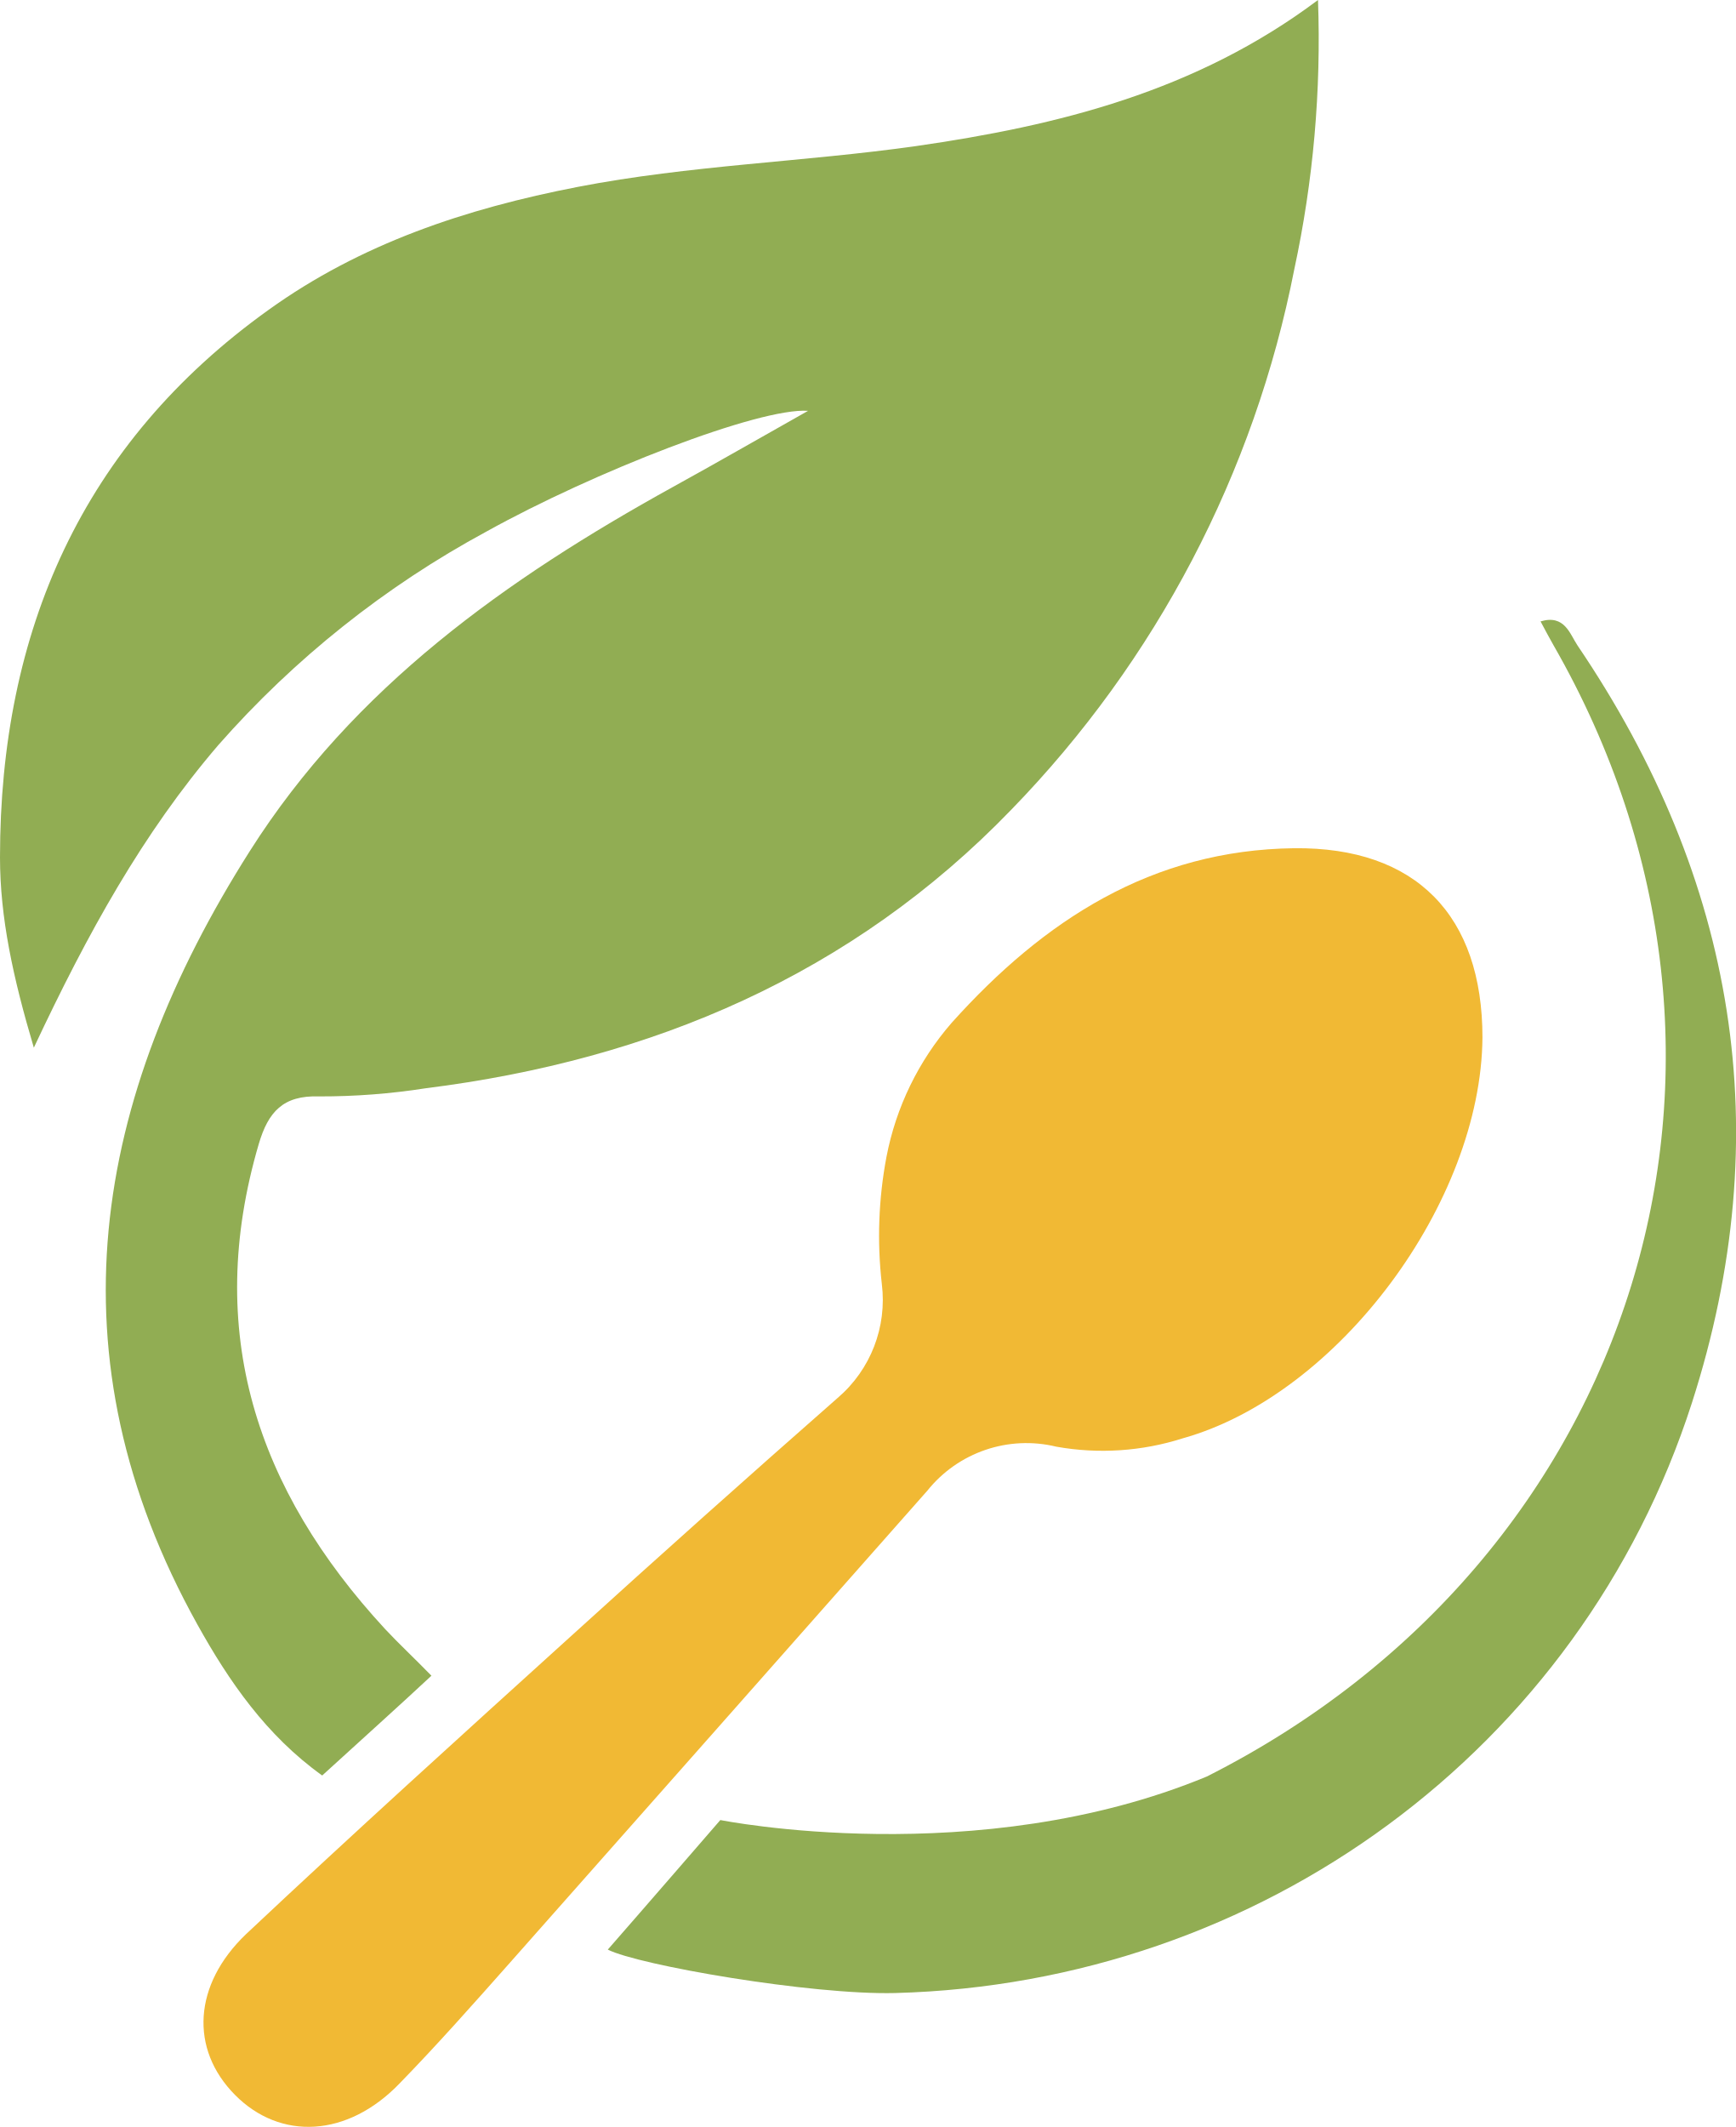
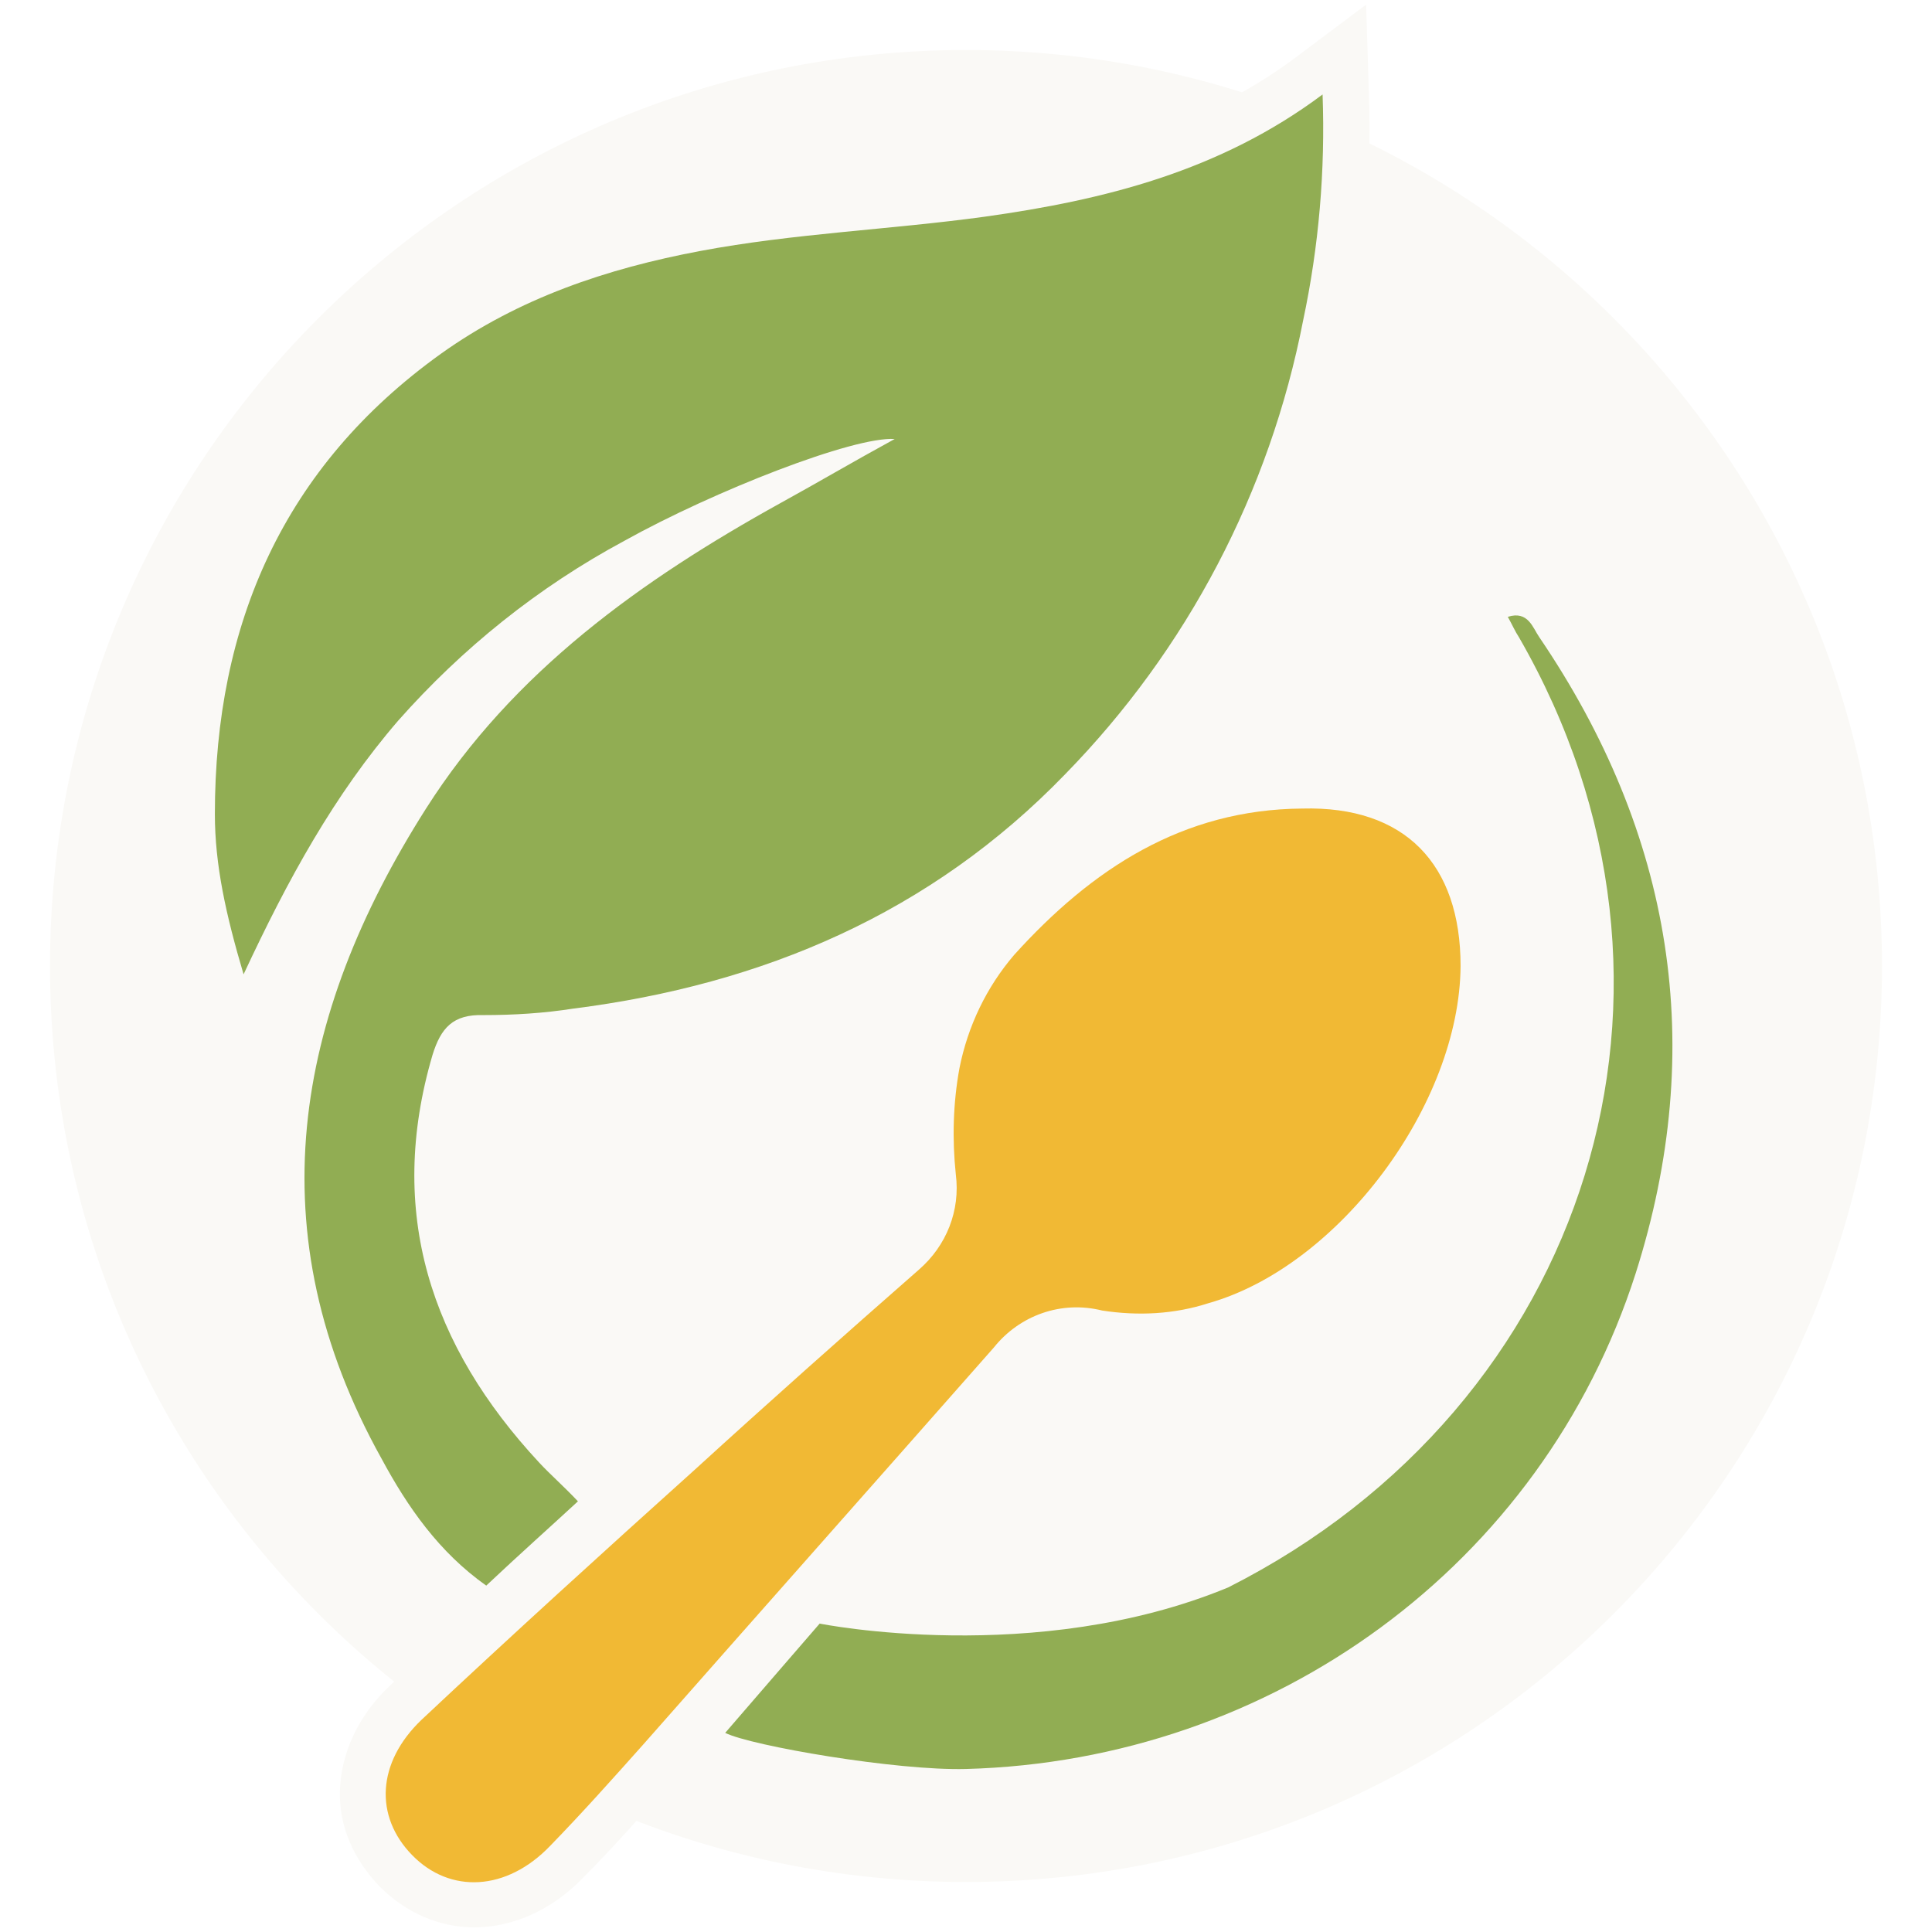
- <svg xmlns="http://www.w3.org/2000/svg" viewBox="0 0 157.49 192.91">
-   <defs>
-     <style>.a{fill:#91ad53;}.b{fill:#f1b934;}</style>
-   </defs>
-   <path class="a" d="M126.08,7.24a98.9,98.9,0,0,1-2.15,24.42,97.07,97.07,0,0,1-25.66,49c-14.47,15-32.64,22.71-53.13,25.28a61.62,61.62,0,0,1-9.66.74c-3.31-.12-4.64,1.43-5.49,4.3-5,17-.22,31.36,11.45,44,1.19,1.28,2.66,2.65,4.21,4.24-2.71,2.53-6.39,5.84-9.91,9.05-5.07-3.63-8.45-8.53-11.32-13.69-13.56-24.37-9.51-47.68,4.76-70.16,9.42-14.85,23.28-24.67,38.35-33,4-2.2,7.92-4.46,12.29-6.92-4.44-.31-19.48,5.56-29.18,10.95A88.32,88.32,0,0,0,26.32,74.81c-6.86,8-11.86,17.06-16.74,27.45C7.69,95.9,6.51,90.46,6.51,85c0-20.47,7.44-37.54,24.37-49.66,8.35-6,17.88-9.18,28.05-11.15s20.49-2.26,30.68-3.7C102.5,18.63,115,15.55,126.08,7.24Z" transform="translate(-6.51 -7.24)" />
-   <path class="b" d="M141,101.33c-.11,14.93-13.07,32.41-27.19,36.36a23.89,23.89,0,0,1-11.46.76,11.51,11.51,0,0,0-11.72,4q-18.92,21.41-37.85,42.79c-3.3,3.72-6.6,7.45-10.06,11-4.7,4.85-10.77,5.16-14.89,1s-3.79-10,1-14.58c9.7-9.12,19.58-18.06,29.45-27q12-10.9,24.23-21.64a11.69,11.69,0,0,0,4-10.33,38.45,38.45,0,0,1,.42-11.52A26,26,0,0,1,92.85,100c8.36-9.31,18.16-15.67,31.06-15.83C135,84.05,141,90.3,141,101.33Z" transform="translate(-6.51 -7.24)" />
-   <path class="a" d="M61.65,184.06c3.12-3.56,10.21-11.75,10.21-11.75S95.17,177,116,168.36c39-19.68,53.16-64.79,31.44-102.61-.37-.64-.71-1.3-1.17-2.15,2.19-.66,2.66,1.15,3.36,2.19C164,87,167.88,110,160,134.48,149.85,166,120.79,187.12,87.72,188,80.1,188.19,64.41,185.47,61.65,184.06Z" transform="translate(-6.51 -7.24)" />
+ <svg xmlns="http://www.w3.org/2000/svg" version="1.1" id="Capa_1" x="0px" y="0px" viewBox="0 0 208.6 208.6" style="enable-background:new 0 0 208.6 208.6;" xml:space="preserve">
+   <style type="text/css">
+ 	.st0{fill:#FAF9F6;}
+ 	.st1{fill:#FAF9F6;stroke:#1D1D1B;stroke-miterlimit:10;}
+ 	.st2{fill:#91AD53;}
+ 	.st3{fill:#F1B934;}
+ </style>
+   <g>
+     <circle class="st0" cx="104.3" cy="104.3" r="98.9" />
+   </g>
+   <path class="st1" d="M132.9,11.6c0,0,8.4-3,10.7-6.2c0,0,2.2,2.7,2.2,11.4L132.9,11.6z" />
+   <g>
+     <path class="st0" d="M49.5,175.3c-6.3-4.5-10.1-10.5-12.8-15.3c-6.9-12.4-9.9-25-8.8-37.8c-2.1-4-5.2-11.2-6.6-15   c-1.6-5.5-3.1-12.4-3.1-19.2c0-23.1,8.9-41.2,26.5-53.7c8-5.8,17.6-9.6,30-12c6.3-1.2,12.6-1.8,18.7-2.4c4-0.4,8.2-0.8,12.3-1.4   c11.4-1.6,23.5-4.3,34.2-12.3l7.6-5.7l0.3,9.6c0.3,8.6-0.4,17.2-2.3,25.7c-3.8,19.4-13.1,37.2-27,51.4   c-14.3,14.9-33.2,23.9-56,26.7c-3.4,0.5-6.8,0.8-10.2,0.8c0,0-0.6,0-0.6,0c-0.1,0.2-0.2,0.4-0.3,0.7c-4.2,14.3-0.8,27.1,10.3,39.2   c0.6,0.6,1.3,1.4,2.1,2.1c0.6,0.6,1.3,1.3,2,2l3.6,3.7l-3.7,3.5c-1.9,1.8-4.2,3.9-6.7,6.1l-6.3,5.7L49.5,175.3z" />
+   </g>
+   <g>
+     <path class="st2" d="M142.8,10.2c0.3,8.2-0.4,16.4-2.1,24.4c-3.6,18.5-12.5,35.5-25.7,49c-14.5,15-32.6,22.7-53.1,25.3   c-3.2,0.5-6.4,0.7-9.7,0.7c-3.3-0.1-4.6,1.4-5.5,4.3c-5,17-0.2,31.4,11.5,44c1.2,1.3,2.7,2.6,4.2,4.2c-2.7,2.5-6.4,5.8-9.9,9.1   c-5.1-3.6-8.5-8.5-11.3-13.7c-13.6-24.4-9.5-47.7,4.8-70.2c9.4-14.8,23.3-24.7,38.3-33c4-2.2,7.9-4.5,12.3-6.9   c-4.4-0.3-19.5,5.6-29.2,11C58.1,63.4,49.9,70,43,77.8c-6.9,8-11.9,17.1-16.7,27.4c-1.9-6.4-3.1-11.8-3.1-17.3   c0-20.5,7.4-37.5,24.4-49.7c8.4-6,17.9-9.2,28-11.1s20.5-2.3,30.7-3.7C119.2,21.6,131.7,18.5,142.8,10.2z" />
+   </g>
+   <g>
+     <path class="st0" d="M51.2,208.1c-3.8,0-7.4-1.6-10.2-4.4c-2.8-2.9-4.4-6.5-4.3-10.3c0.1-4.1,2-8.2,5.4-11.4   c9.5-9,19.3-17.8,28.8-26.4l0.7-0.7c8-7.2,16.1-14.5,24.3-21.7c1.8-1.5,2.6-3.7,2.3-6c-0.5-4.4-0.3-8.8,0.5-13.1   c1-5.4,3.5-10.4,7.1-14.5c10.5-11.7,21.8-17.4,34.8-17.5l0.4,0c13.6,0,21.8,8.3,21.8,22.2c-0.1,17.4-14.5,36.5-30.8,41.2   c-2.8,0.9-5.7,1.3-8.7,1.3c-1.7,0-3.4-0.2-5.1-0.4l-0.2,0l-0.2,0c-0.5-0.1-1-0.2-1.5-0.2c-2,0-3.8,0.9-5.1,2.4l-0.2,0.2   c-12.6,14.3-25.2,28.5-37.9,42.8l-0.2,0.3c-3.2,3.6-6.5,7.4-10,10.9C59.6,206.2,55.4,208.1,51.2,208.1z" />
+   </g>
+   <g>
+     <path class="st3" d="M157.7,104.3c-0.1,14.9-13.1,32.4-27.2,36.4c-3.7,1.2-7.6,1.4-11.5,0.8c-4.4-1.1-8.9,0.5-11.7,4   c-12.6,14.3-25.2,28.5-37.8,42.8c-3.3,3.7-6.6,7.4-10.1,11c-4.7,4.9-10.8,5.2-14.9,1s-3.8-10,1-14.6c9.7-9.1,19.6-18.1,29.5-27   c8-7.3,16.1-14.5,24.2-21.6c3-2.6,4.5-6.4,4-10.3c-0.4-3.8-0.3-7.7,0.4-11.5c0.9-4.5,2.9-8.7,5.9-12.2c8.4-9.3,18.2-15.7,31.1-15.8   C151.7,87,157.7,93.3,157.7,104.3z" />
+   </g>
+   <path class="st0" d="M103.6,196c-8.1,0-23.8-2.6-27.6-4.5l-5.7-2.9l4.2-4.8c3.1-3.6,10.2-11.7,10.2-11.7l1.9-2.2l2.9,0.6  c0.1,0,6,1.2,14.3,1.2c9.9,0,19.1-1.6,26.7-4.8c17.8-9,30.6-23.9,36-42c5.3-17.7,2.9-36.8-6.8-53.6c-0.3-0.5-0.5-1-0.8-1.5l-0.9-1.6  c-1.3-2.3-0.1-5.2,2.5-6l0.9-0.3c0.8-0.2,1.6-0.4,2.3-0.4c4.1,0,5.9,3.2,6.5,4.3c0.1,0.1,0.1,0.2,0.2,0.3c15.5,22.9,19.2,47.4,11,73  c-10.7,33.1-41.6,56-76.9,57C104.2,196,103.9,196,103.6,196z" />
+   <path class="st2" d="M78.3,187.1c3.1-3.6,10.2-11.8,10.2-11.8s23.3,4.7,44.1-3.9c39-19.7,53.2-64.8,31.4-102.6  c-0.4-0.6-0.7-1.3-1.2-2.2c2.2-0.7,2.7,1.2,3.4,2.2c14.4,21.2,18.2,44.2,10.4,68.7c-10.1,31.5-39.2,52.6-72.3,53.5  C96.8,191.2,81.1,188.5,78.3,187.1z" />
</svg>
